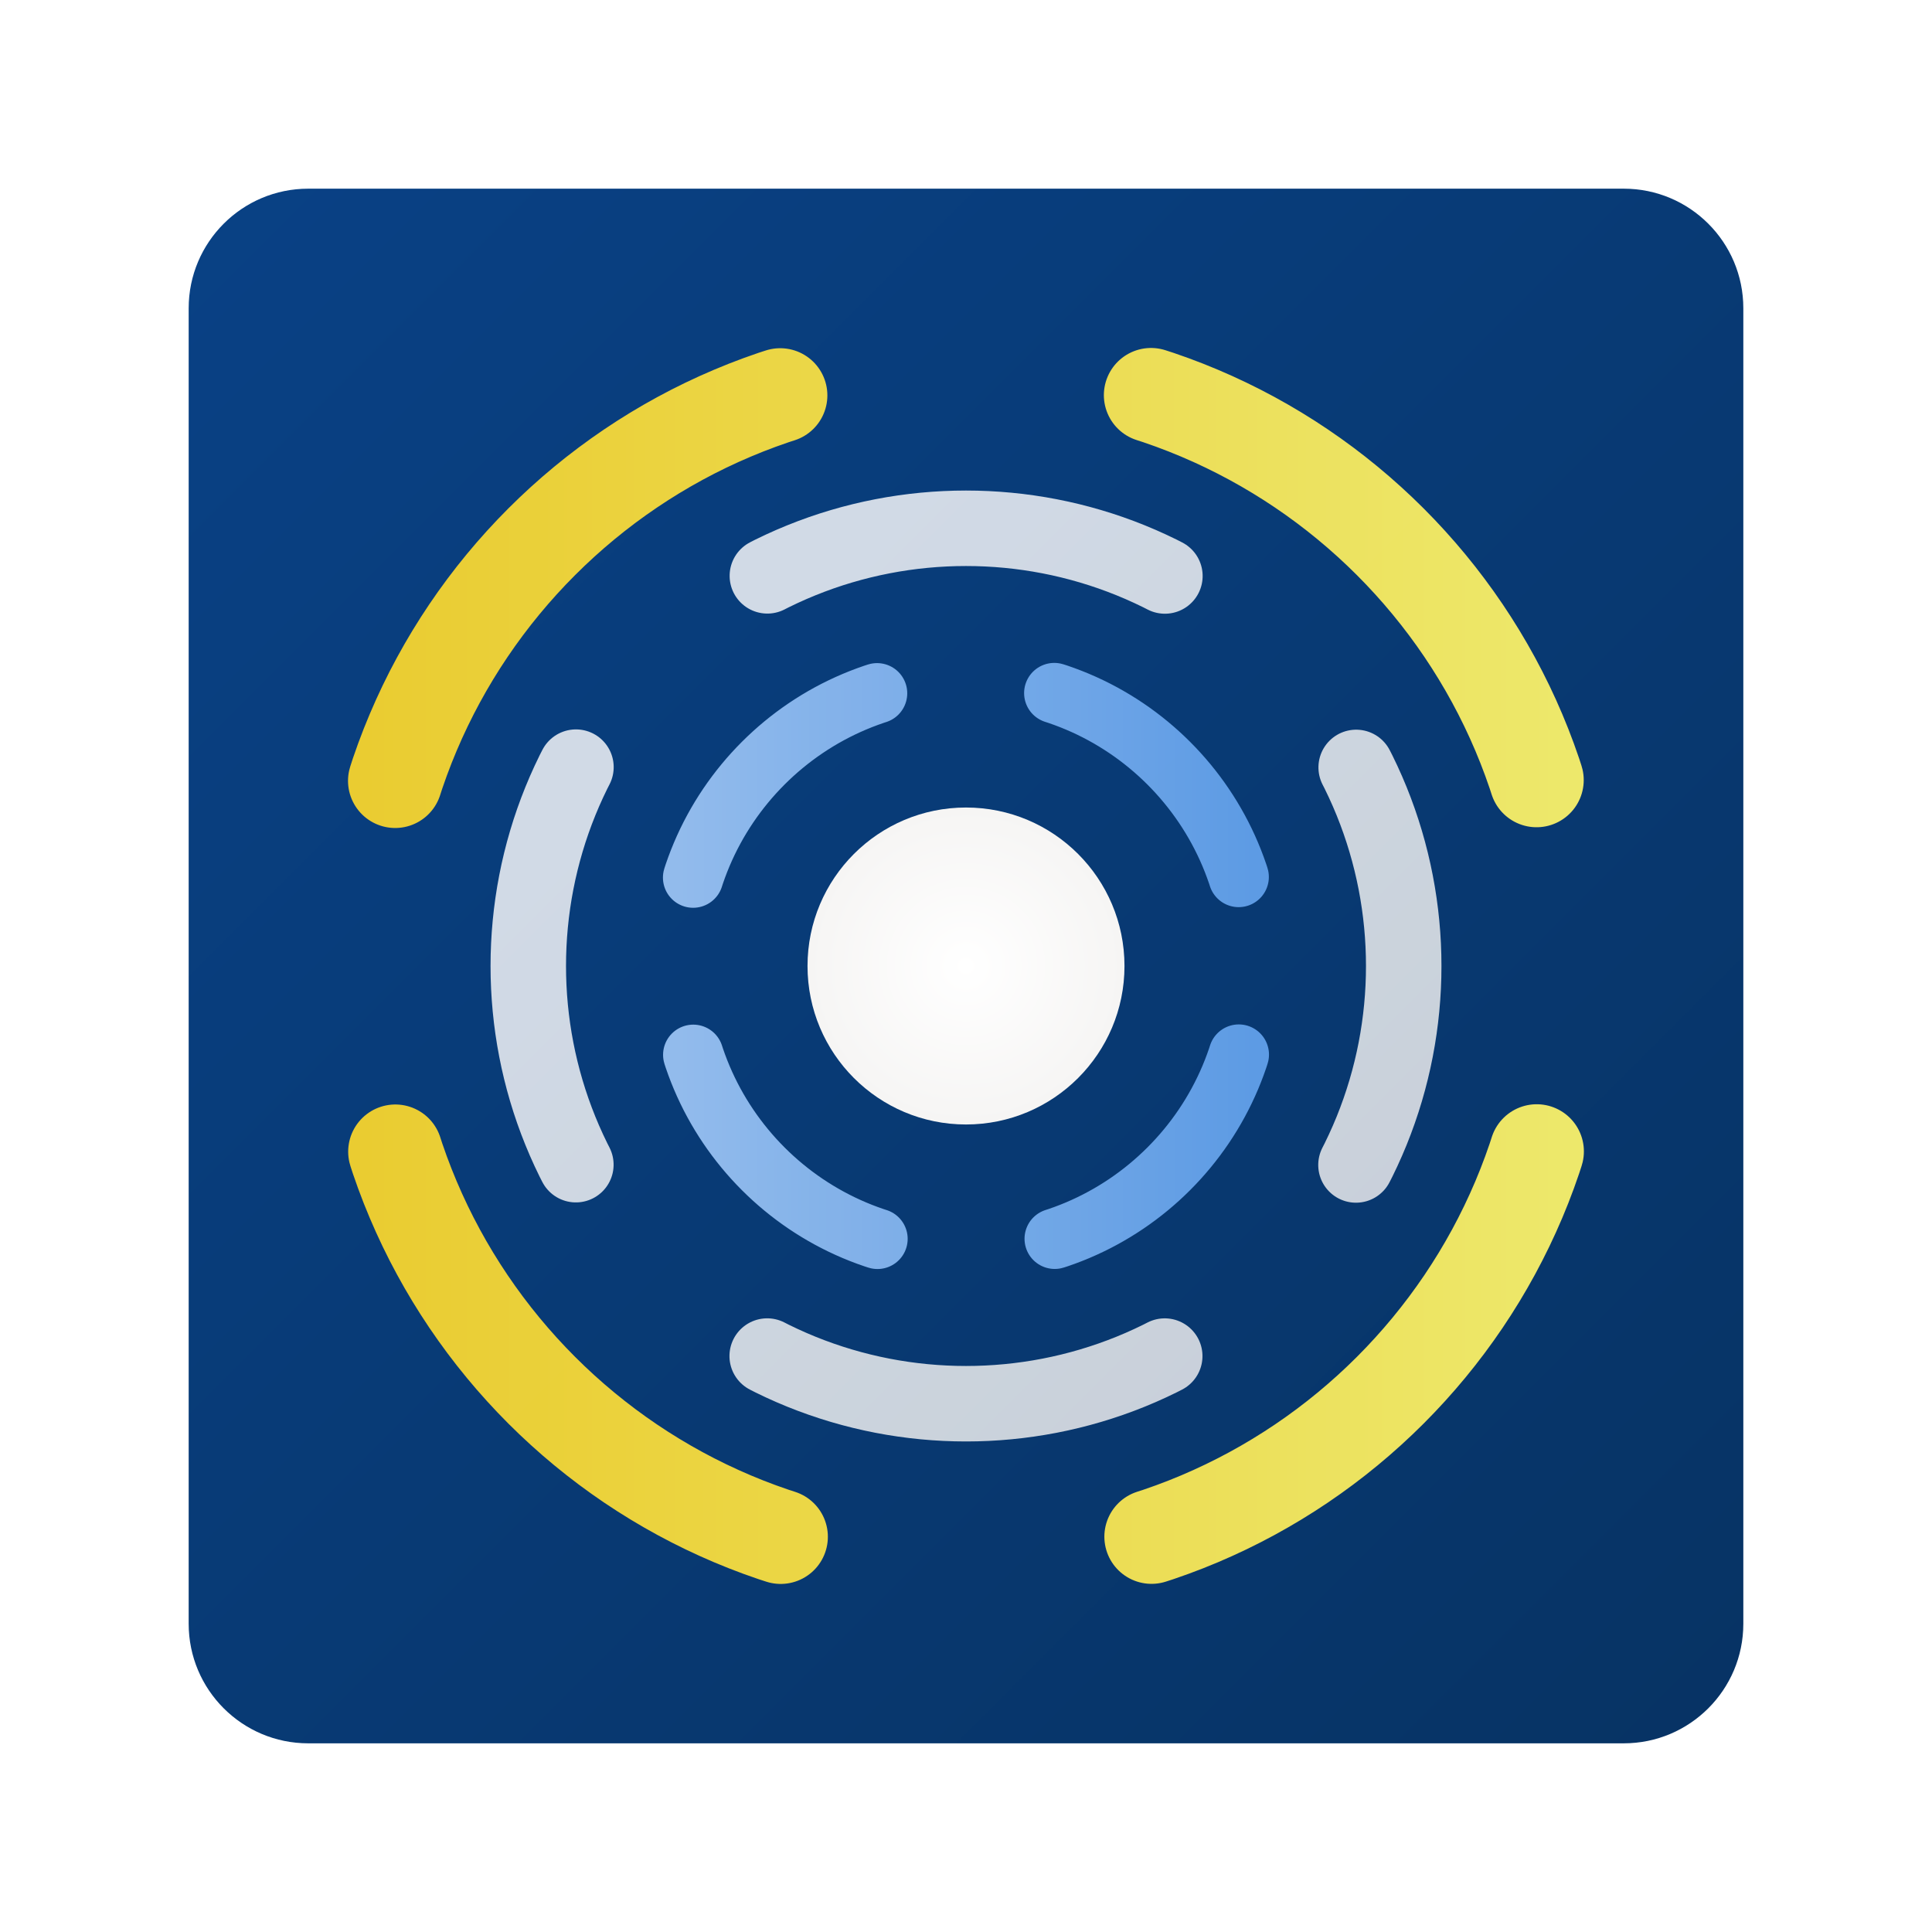
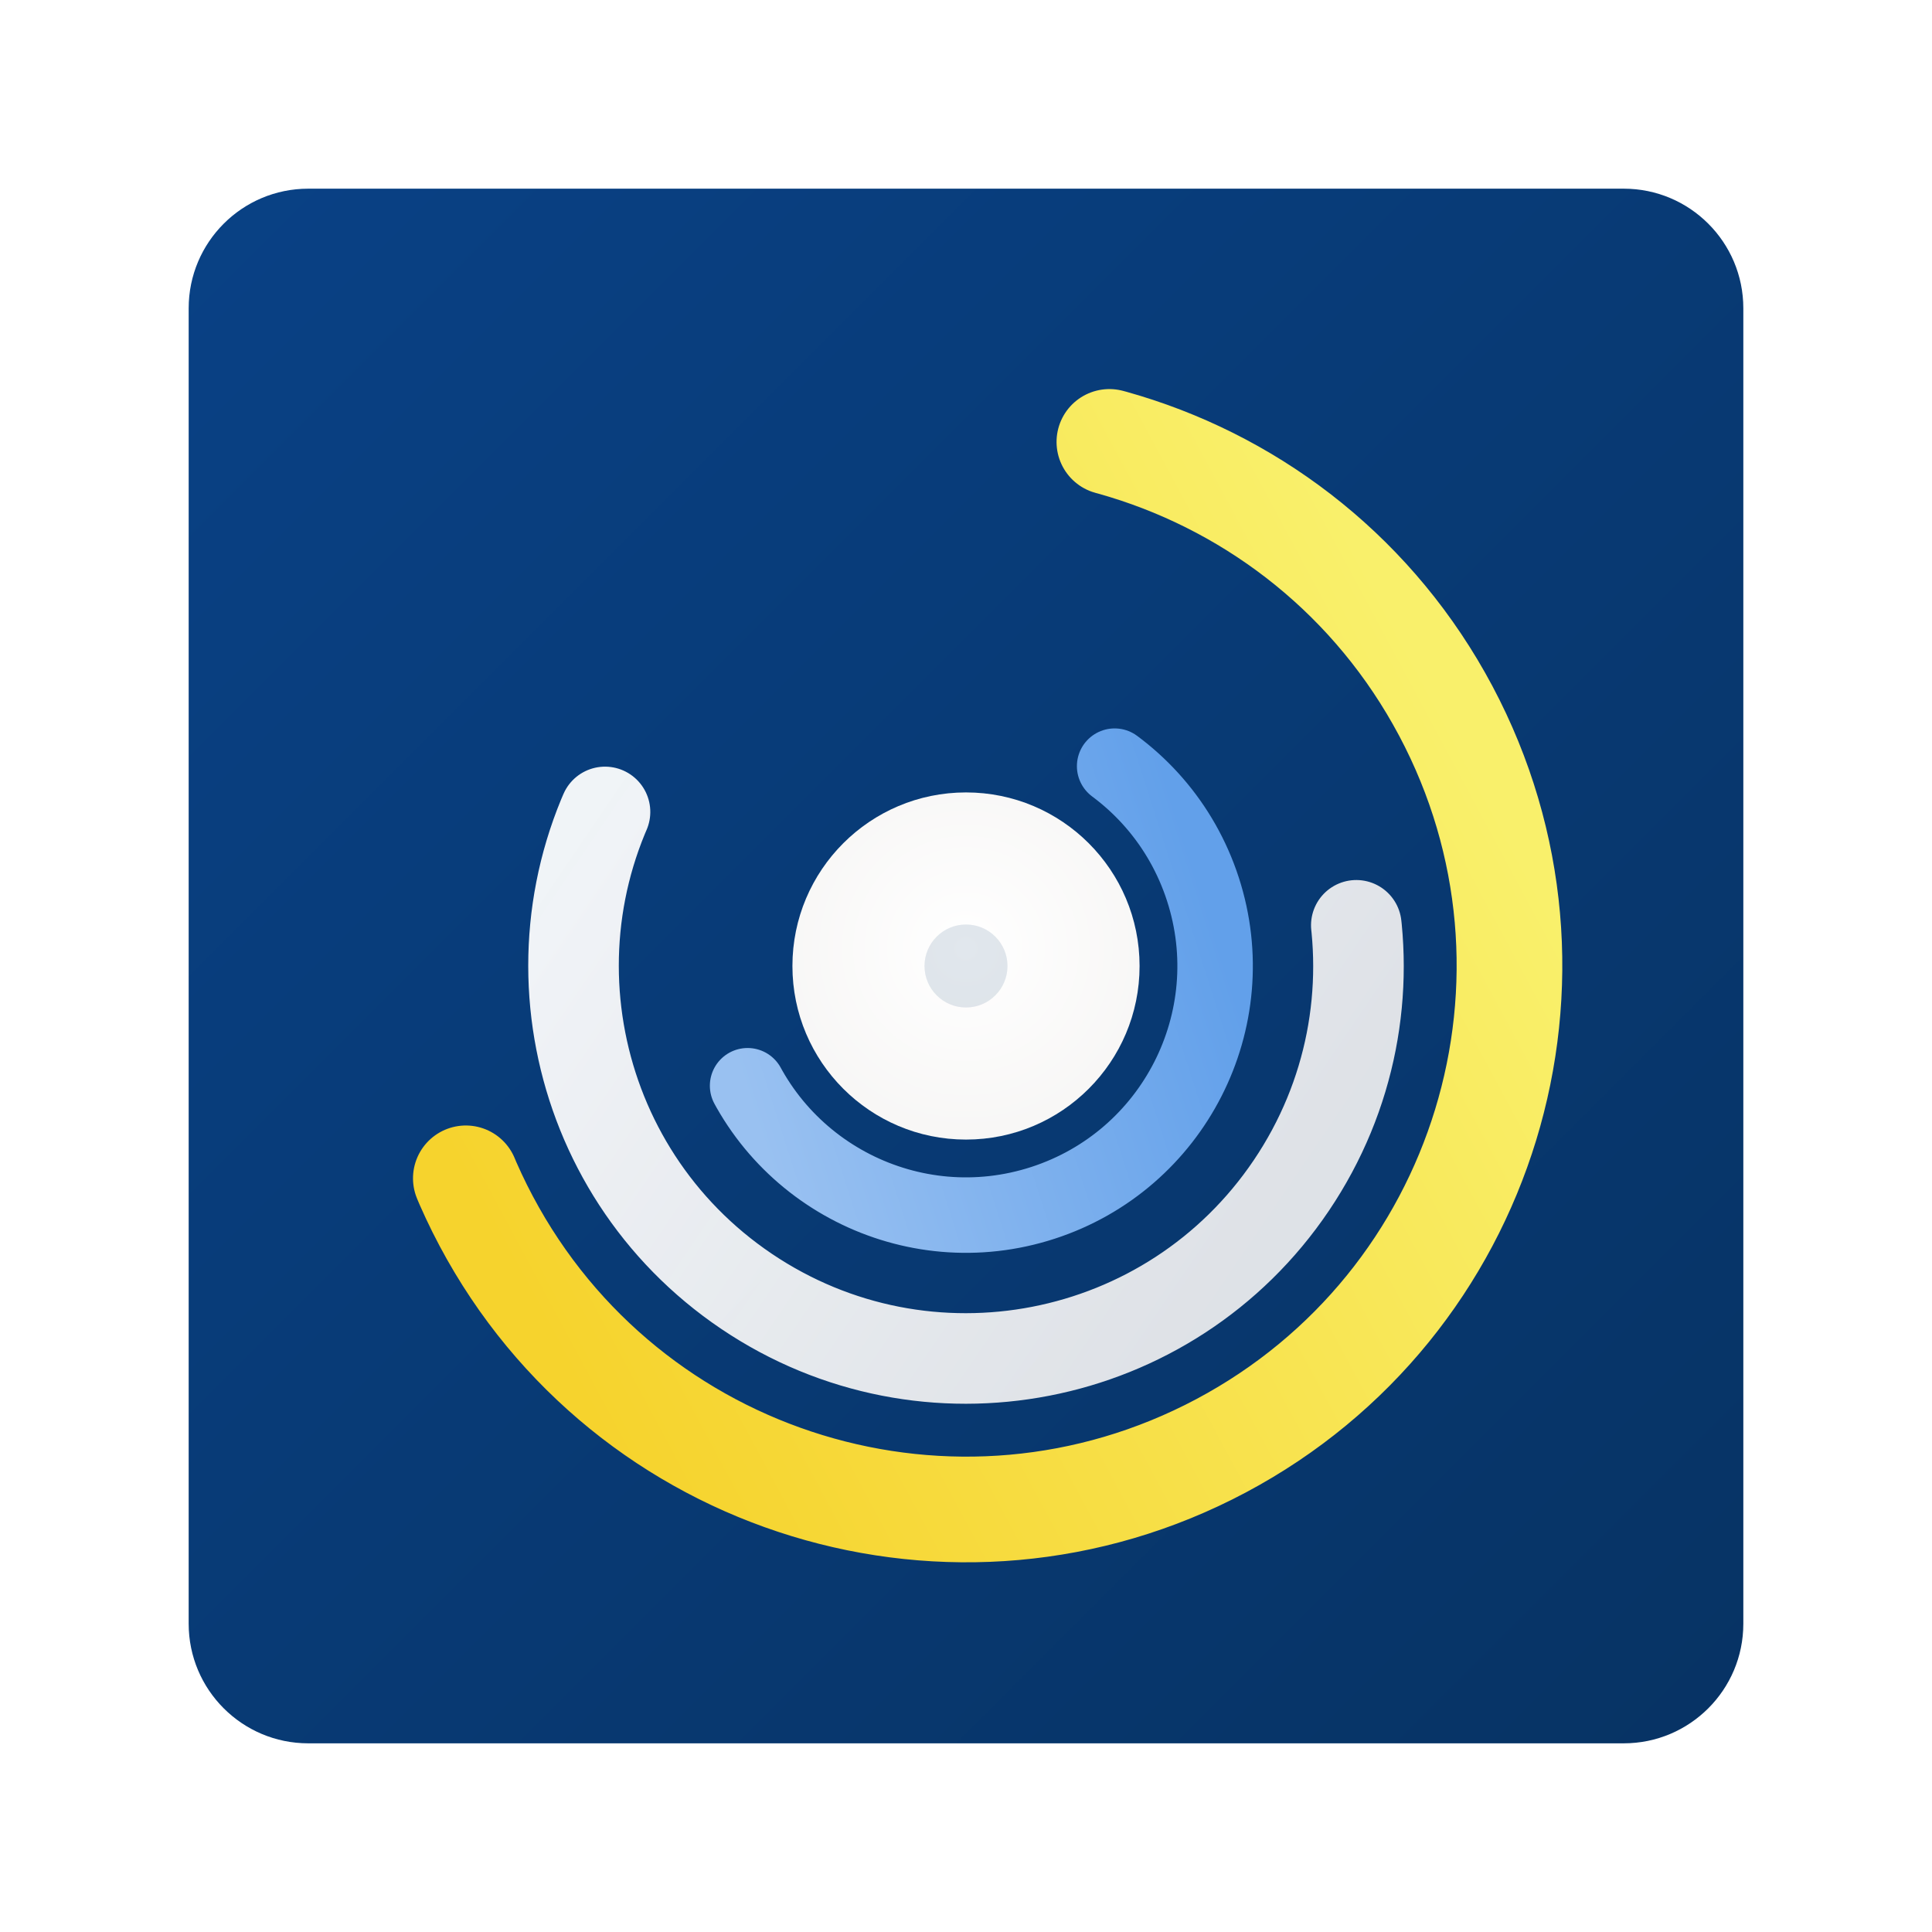
<svg xmlns="http://www.w3.org/2000/svg" width="1024" height="1024" viewBox="0 0 1024 1024">
  <defs>
    <linearGradient id="bgGradient" x1="0%" y1="0%" x2="100%" y2="100%">
-       <stop offset="0%" style="stop-color:#094185;stop-opacity:1" />
-       <stop offset="100%" style="stop-color:#073364;stop-opacity:1" />
+       <stop offset="0%" stop-color="#094185" />
+       <stop offset="100%" stop-color="#073364" />
    </linearGradient>
    <linearGradient id="waveGradient1" x1="0%" y1="50%" x2="100%" y2="50%">
-       <stop offset="0%" style="stop-color:#f6d32d;stop-opacity:1" />
-       <stop offset="100%" style="stop-color:#f9f06b;stop-opacity:1" />
+       <stop offset="0%" stop-color="#f6d32d" />
+       <stop offset="100%" stop-color="#f9f06b" />
    </linearGradient>
    <linearGradient id="waveGradient2" x1="0%" y1="50%" x2="100%" y2="50%">
-       <stop offset="0%" style="stop-color:#ffffff;stop-opacity:0.9" />
-       <stop offset="100%" style="stop-color:#f6f5f4;stop-opacity:0.9" />
+       <stop offset="0%" stop-color="#ffffff" stop-opacity="0.94" />
+       <stop offset="100%" stop-color="#f6f5f4" stop-opacity="0.9" />
    </linearGradient>
    <linearGradient id="waveGradient3" x1="0%" y1="50%" x2="100%" y2="50%">
-       <stop offset="0%" style="stop-color:#99c1f1;stop-opacity:1" />
-       <stop offset="100%" style="stop-color:#62a0ea;stop-opacity:1" />
+       <stop offset="0%" stop-color="#99c1f1" />
+       <stop offset="100%" stop-color="#62a0ea" />
    </linearGradient>
-     <radialGradient id="centerGradient">
-       <stop offset="0%" style="stop-color:#ffffff;stop-opacity:1" />
-       <stop offset="100%" style="stop-color:#f6f5f4;stop-opacity:1" />
+     <radialGradient id="coreGradient" cx="50%" cy="45%" r="65%">
+       <stop offset="0%" stop-color="#ffffff" />
+       <stop offset="100%" stop-color="#f6f5f4" />
    </radialGradient>
  </defs>
  <rect x="100" y="100" width="824" height="824" rx="63.385" fill="url(#bgGradient)" />
-   <circle cx="512" cy="512" r="318" fill="none" stroke="url(#waveGradient1)" stroke-width="50" stroke-linecap="round" opacity="0.95" stroke-dasharray="299.70 199.80" stroke-dashoffset="399.60" />
-   <circle cx="512" cy="512" r="232" fill="none" stroke="url(#waveGradient2)" stroke-width="40" stroke-linecap="round" opacity="0.9" stroke-dasharray="218.70 145.80" stroke-dashoffset="291.60" transform="rotate(45 512 512)" />
-   <circle cx="512" cy="512" r="152" fill="none" stroke="url(#waveGradient3)" stroke-width="32" stroke-linecap="round" opacity="0.95" stroke-dasharray="143.24 95.49" stroke-dashoffset="190.99" />
-   <circle cx="512" cy="512" r="84" fill="url(#centerGradient)" />
+   <g fill="none" stroke-linecap="round" transform="translate(512 512)">
+     <circle r="288" stroke="url(#waveGradient1)" stroke-width="56" stroke-dasharray="1165 645" stroke-dashoffset="235" transform="rotate(-28)" />
+     <circle r="208" stroke="url(#waveGradient2)" stroke-width="48" stroke-dasharray="760 548" stroke-dashoffset="146" transform="rotate(34)" />
+     <circle r="132" stroke="url(#waveGradient3)" stroke-width="40" stroke-dasharray="472 358" stroke-dashoffset="82" transform="rotate(-18)" />
+   </g>
+   <circle cx="512" cy="512" r="92" fill="url(#coreGradient)" />
+   <circle cx="512" cy="512" r="22" fill="#073364" fill-opacity="0.12" />
</svg>
